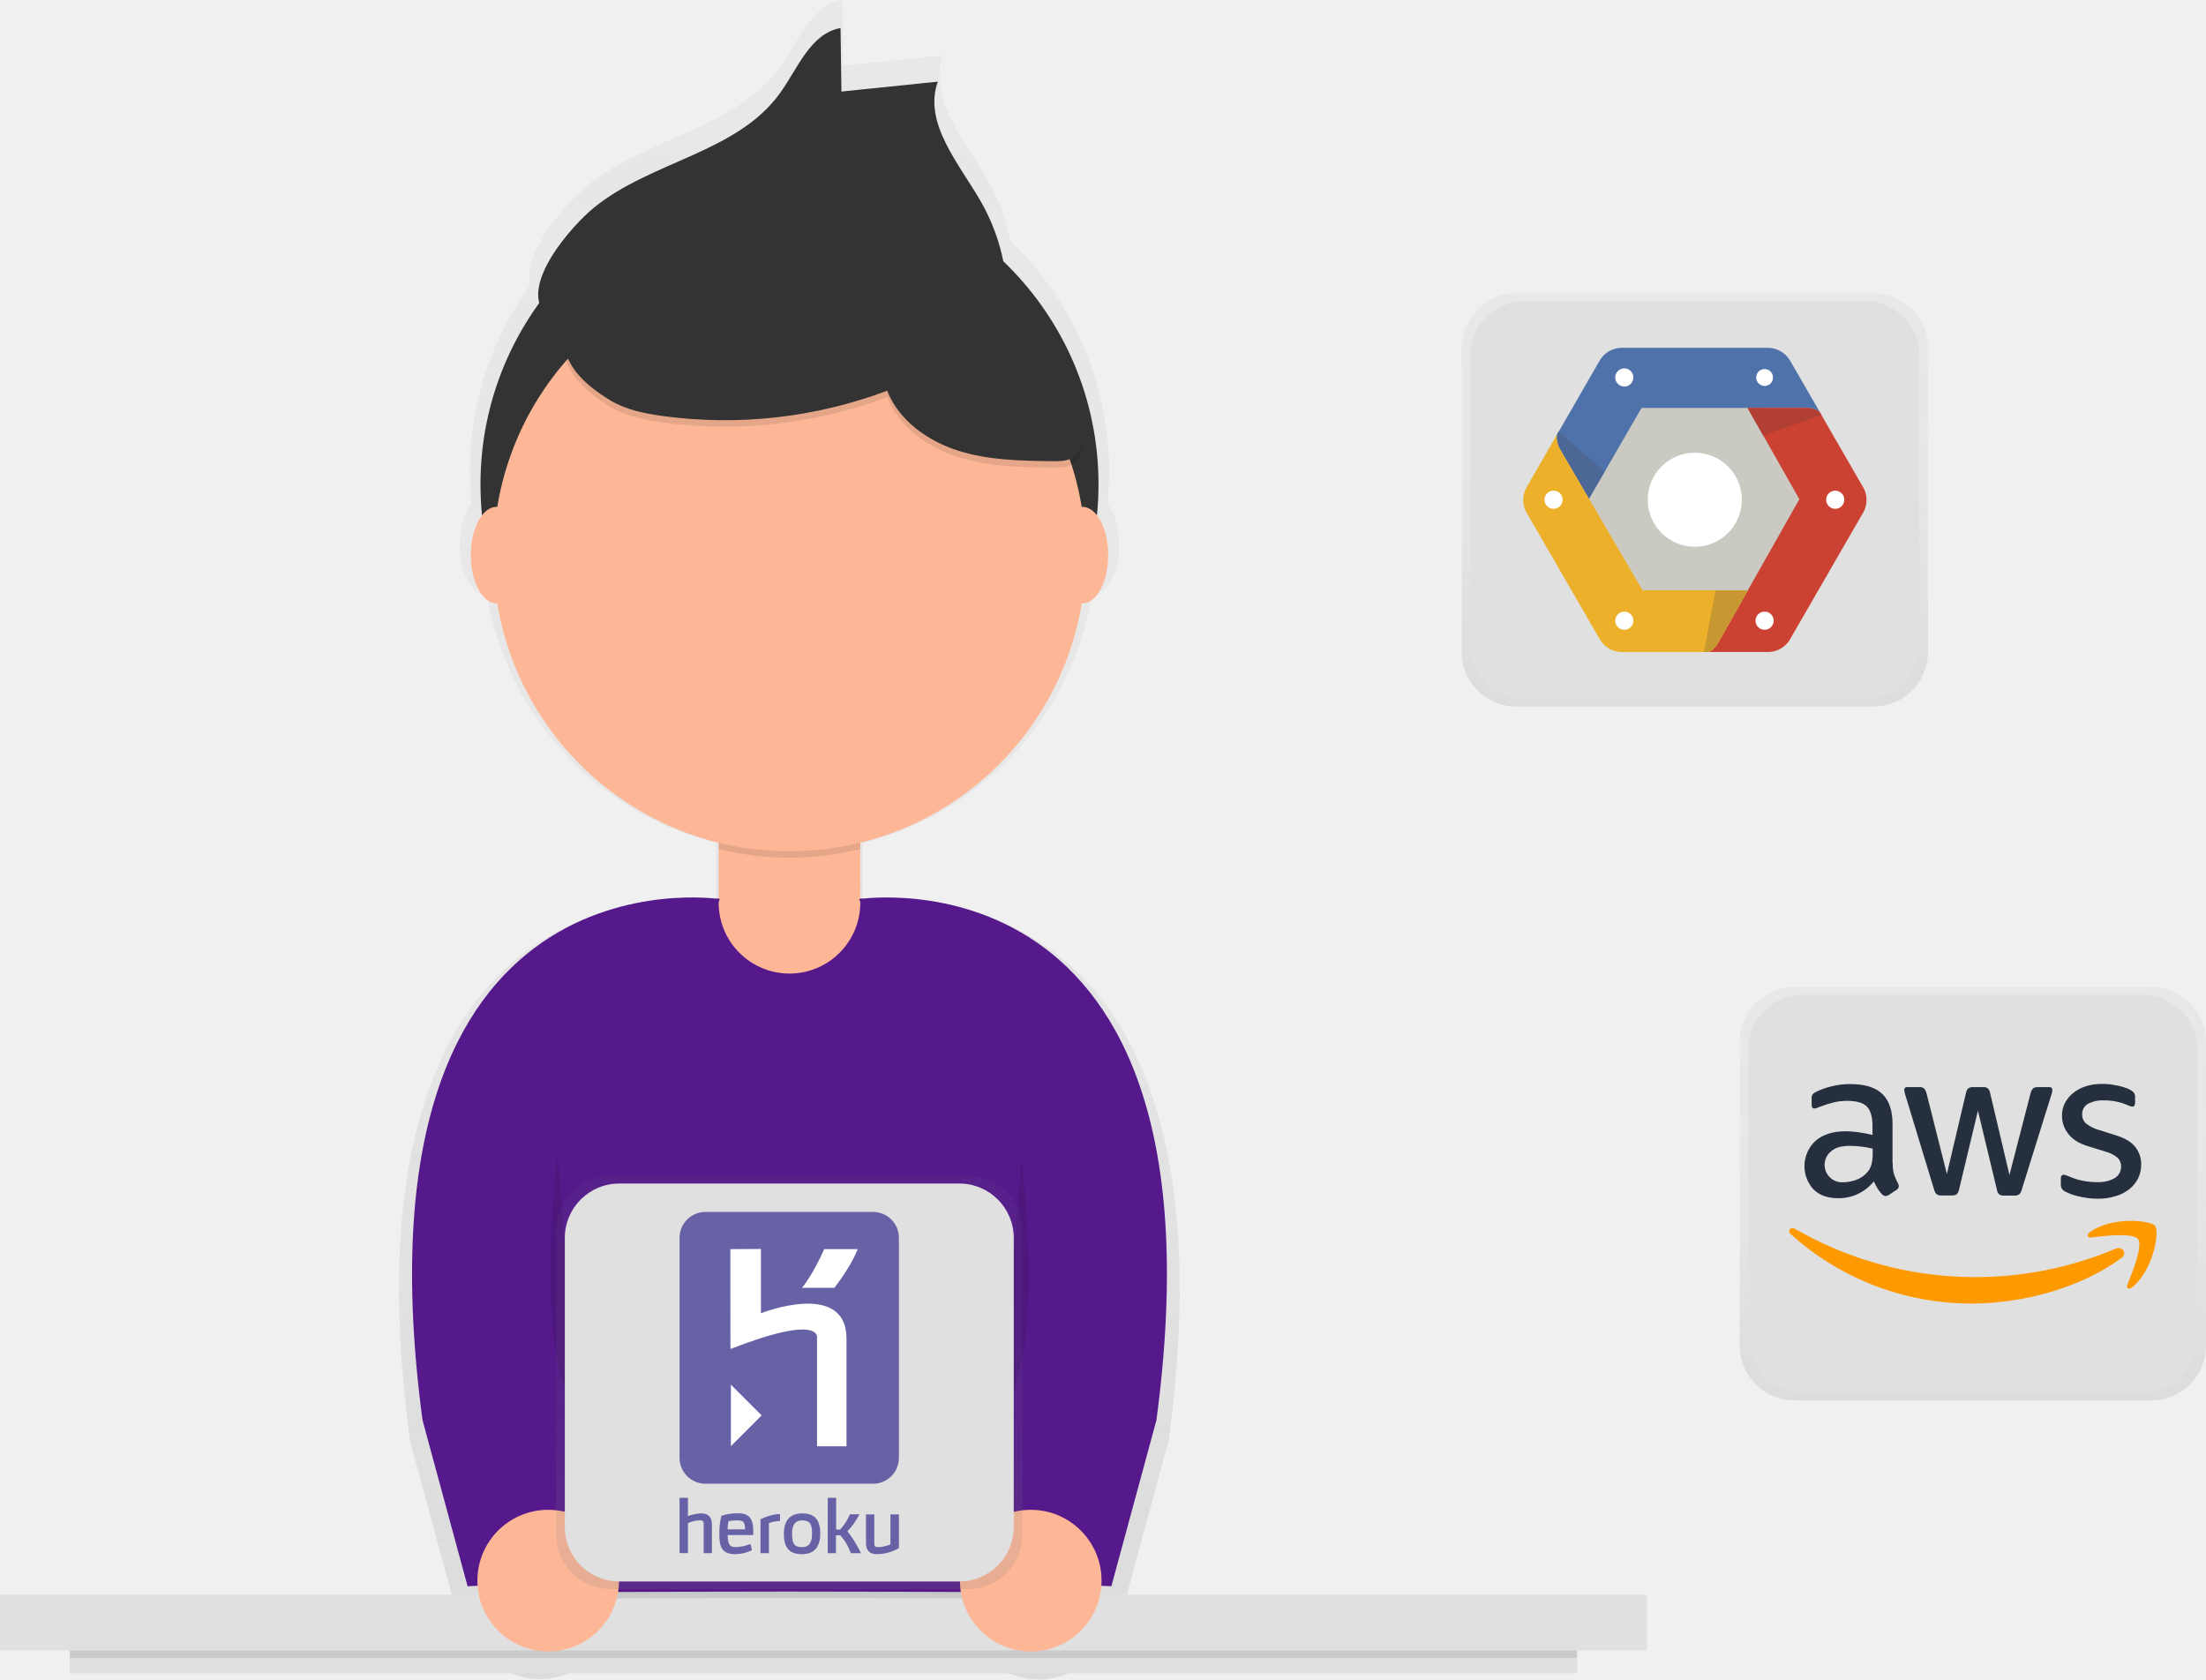
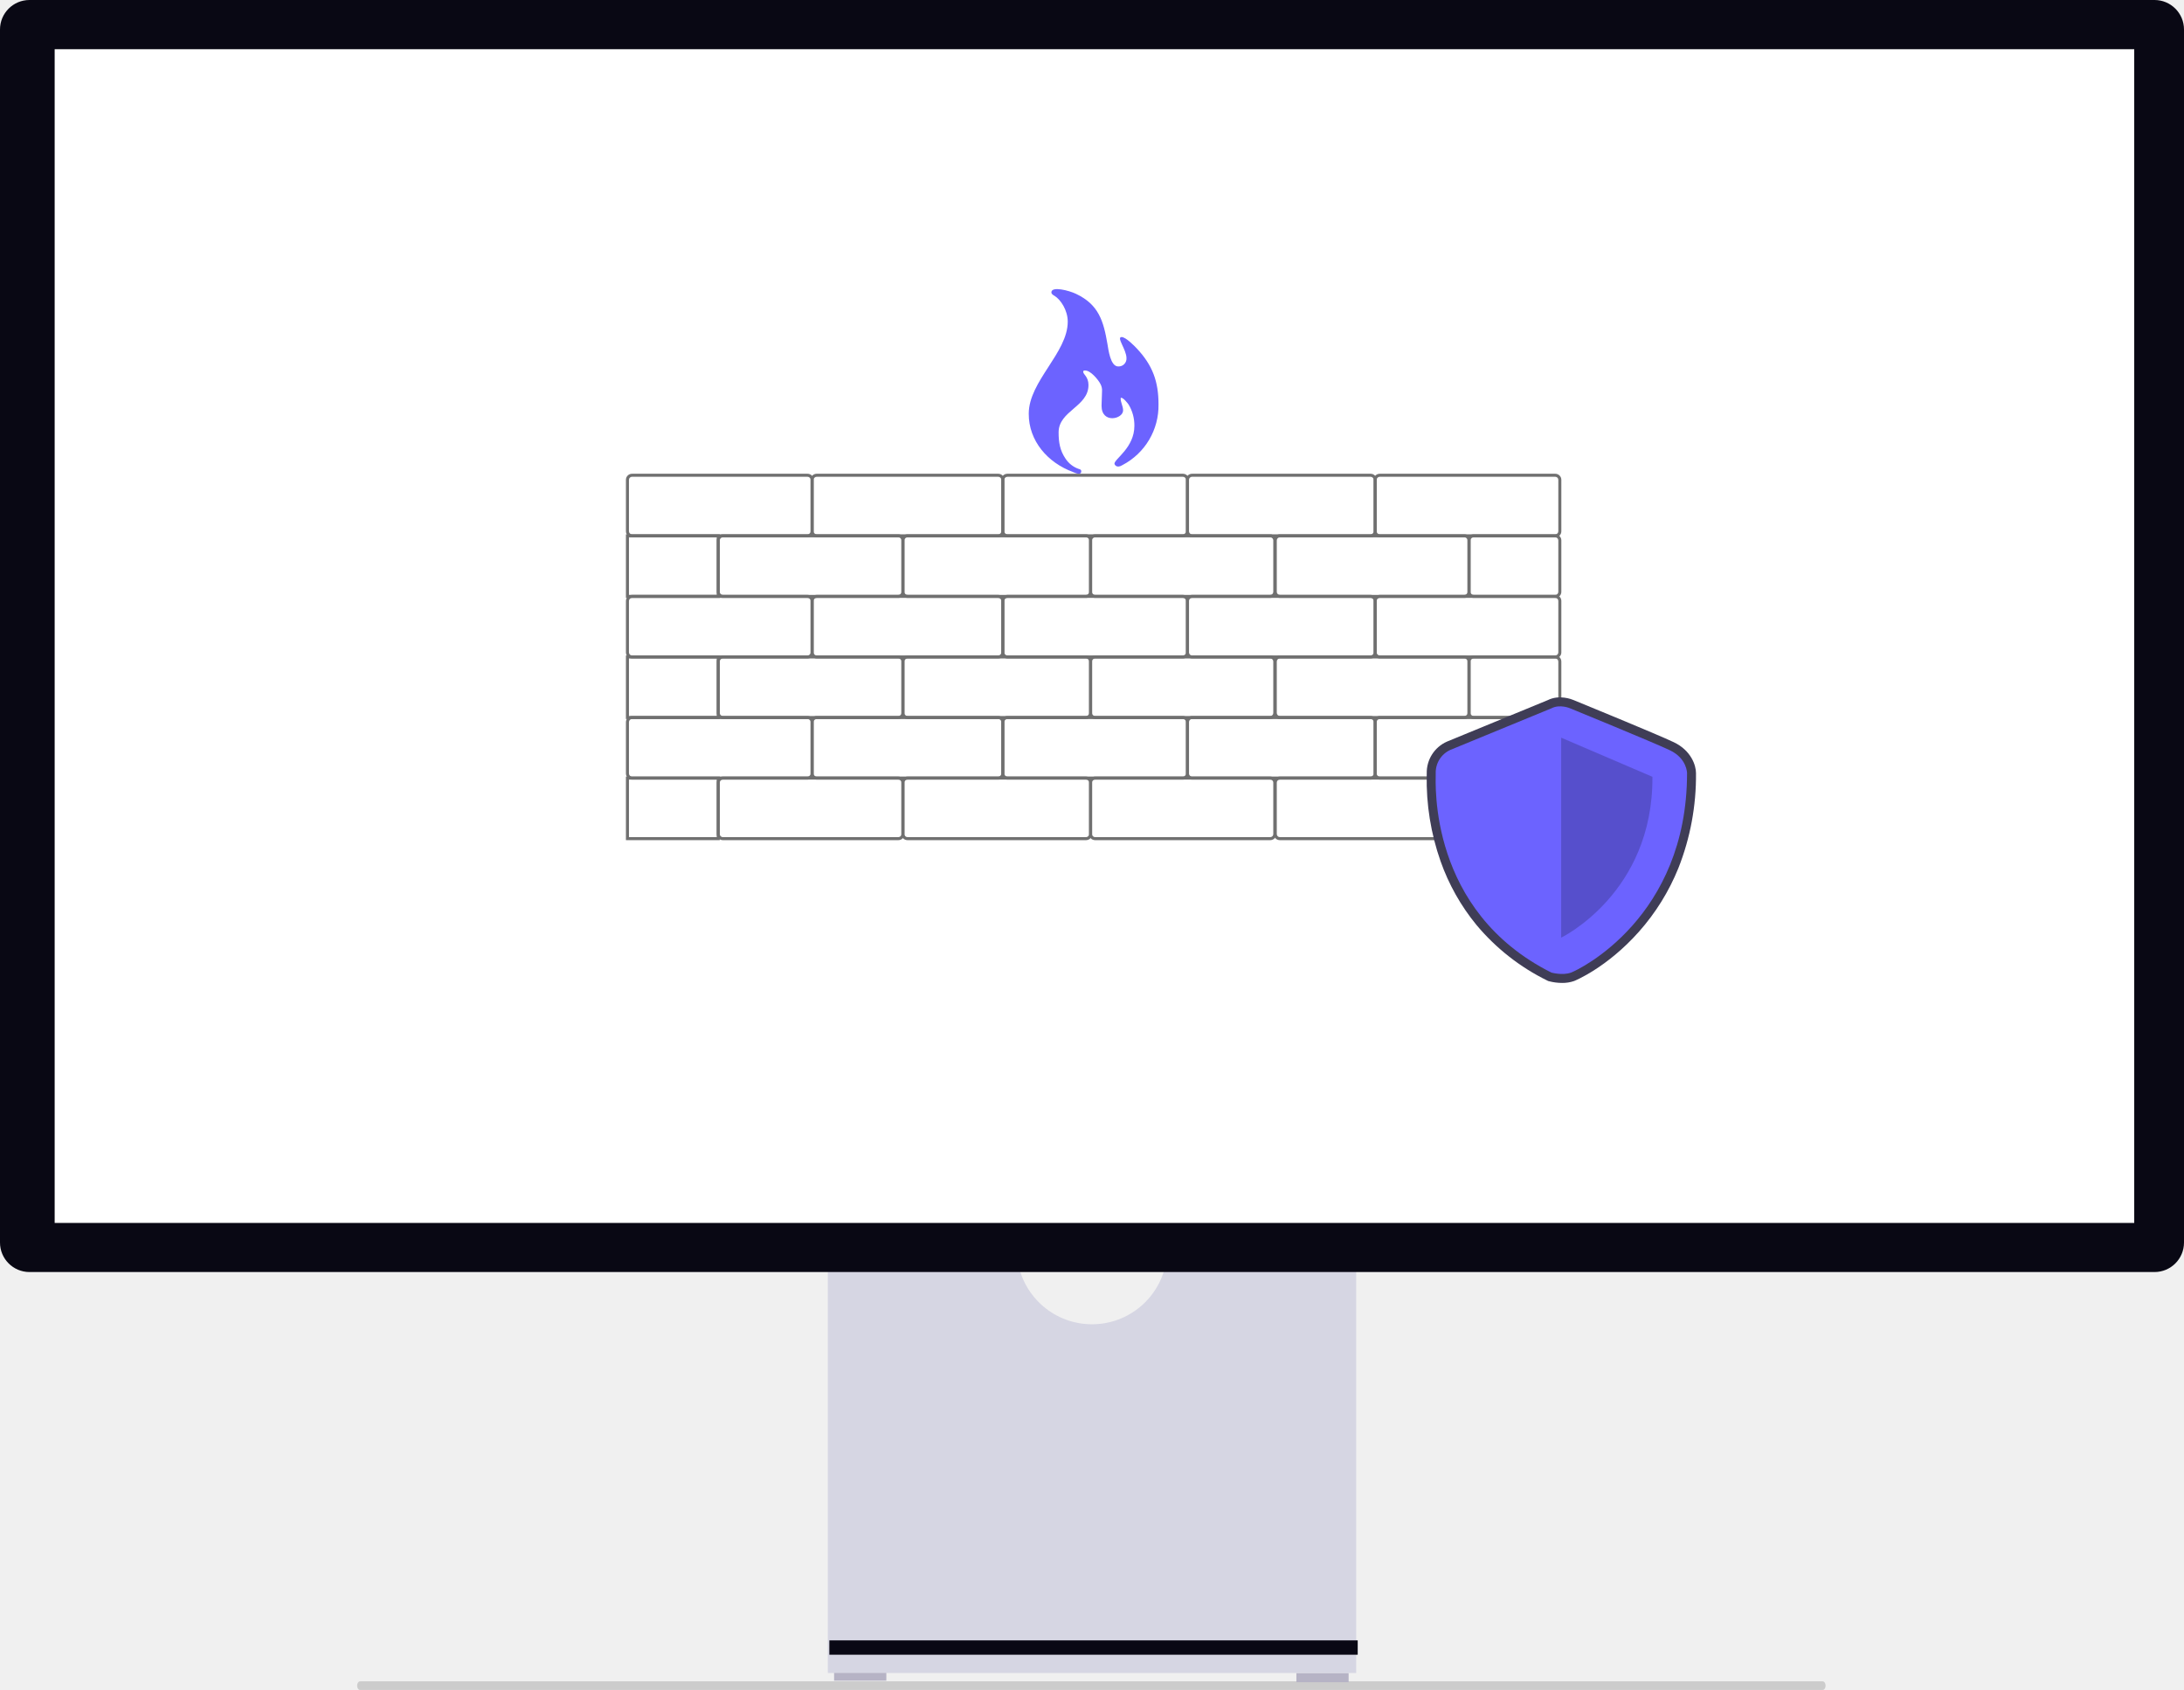
- <svg xmlns="http://www.w3.org/2000/svg" xmlns:xlink="http://www.w3.org/1999/xlink" id="1dff4cb4-53bd-4ffc-acc1-5e8a2ceb72de" width="864.81" height="658.45" data-name="Layer 1" viewBox="0 0 864.81 658.45">
-   <defs>
-     <linearGradient id="e6219774-622b-406f-ae45-f26a74b1f5cd" x1="477.09" x2="477.09" y1="779.22" y2="120.78" gradientUnits="userSpaceOnUse">
-       <stop offset="0" stop-color="gray" stop-opacity=".25" />
-       <stop offset=".54" stop-color="gray" stop-opacity=".12" />
-       <stop offset="1" stop-color="gray" stop-opacity=".1" />
-     </linearGradient>
-     <linearGradient id="2394db48-9094-48a1-80b4-38413320a0c3" x1="309.42" x2="309.42" y1="623" y2="461" xlink:href="#e6219774-622b-406f-ae45-f26a74b1f5cd" />
-     <linearGradient id="894cb520-7283-4f65-92a7-edb841614828" x1="773.42" x2="773.42" y1="549" y2="387" xlink:href="#e6219774-622b-406f-ae45-f26a74b1f5cd" />
-     <linearGradient id="43bfcda2-dcfb-4411-a28b-16db327cb63c" x1="664.42" x2="664.42" y1="277" y2="115" xlink:href="#e6219774-622b-406f-ae45-f26a74b1f5cd" />
-   </defs>
-   <g opacity=".7">
-     <path fill="url(#e6219774-622b-406f-ae45-f26a74b1f5cd)" d="M506.4,473.94l-.59-.14V451.2a120.23,120.23,0,0,0,89.79-97.09l.29,0c5.77,0,10.44-8.77,10.44-19.58,0-6.71-1.8-12.62-4.54-16.15q.62-6.2.63-12.57a125,125,0,0,0-38.62-90.49,80.54,80.54,0,0,0-8.87-23.81c-8.9-15.68-23.71-32-17.67-49l-39.1,4-.36-25.76c-12.2,2.19-17.31,16.33-24.55,26.4-17.41,24.22-52.35,27.59-75.46,46.45-7.85,6.41-25.51,25.9-22.19,38.68a124.75,124.75,0,0,0-23.84,73.53q0,6.36.63,12.57c-2.74,3.53-4.54,9.44-4.54,16.15,0,10.82,4.68,19.58,10.44,19.58l.29,0a120.23,120.23,0,0,0,89.79,97.09v22.6l-.59.14C434.32,472.37,298.48,462,328.27,685.4l18.27,67.36,4.07-.16A28.72,28.72,0,0,0,407,757.71c25.87-.09,55.09-.17,70-.17s44.18.09,70,.17a28.72,28.72,0,0,0,56.44-5.11l4.07.16,18.27-67.36C655.71,462,519.86,472.37,506.4,473.94Z" transform="translate(-167.6 -120.78)" />
+ <svg xmlns="http://www.w3.org/2000/svg" width="799.031" height="618.112" viewBox="0 0 799.031 618.112" role="img" artist="Katerina Limpitsouni" source="https://undraw.co/">
+   <g transform="translate(-560 -231.001)">
+     <path d="M15.18,488.763c0,.872.478,1.573,1.073,1.573h535.1c.6,0,1.073-.7,1.073-1.573s-.478-1.573-1.073-1.573H16.253C15.658,487.191,15.18,487.891,15.18,488.763Z" transform="translate(675.479 358.777)" fill="#ccc" />
+     <rect width="19.105" height="3.371" transform="translate(865.162 842.355)" fill="#b6b3c5" />
+     <rect width="19.105" height="3.371" transform="translate(1034.295 842.916)" fill="#b6b3c5" />
+     <path d="M352.955,370.945a27.529,27.529,0,0,1-54.321,0H229.146V521.536h193.3V370.945H352.955Z" transform="translate(633.721 321.379)" fill="#d6d6e3" />
+     <rect width="193.296" height="5.242" transform="translate(863.43 830.984)" fill="#090814" />
+     <path d="M788.255,487.17H10.776A10.788,10.788,0,0,1,0,476.394V32.688A10.788,10.788,0,0,1,10.776,21.911H788.255a10.789,10.789,0,0,1,10.776,10.776V476.394a10.789,10.789,0,0,1-10.776,10.776Z" transform="translate(560 209.09)" fill="#090814" />
+     <rect width="760.822" height="429.297" transform="translate(580 249)" fill="#fff" />
+     <g transform="translate(0 -26.258)">
+       <g transform="translate(936.379 363)">
+         <path d="M1016.38,526.336c1.115.445,3.043,1.287,3.043-.3,0-.665-.545-.718-1.062-.89a9.477,9.477,0,0,1-4.722-3.755c-2.029-2.995-2.5-5.985-2.5-9.568,0-7.932,10.927-9.367,10.927-17.3,0-3.038-1.914-3.928-1.914-4.784,0-.545.172-.545.718-.545,1.976,0,4.722,3.291,5.559,4.9a4.783,4.783,0,0,1,.593,2.741c0,1.732-.172,3.512-.172,5.262,0,6.674,7.884,4.894,7.884,1.679,0-1.483-.89-2.87-.89-4.306,0-.172,0-.3.177-.3.837,0,2.32,1.914,2.741,2.5a14.7,14.7,0,0,1,2.1,7.76c0,8.009-7.291,12.113-7.291,13.845,0,.244.718,1.914,2.99.479a24.541,24.541,0,0,0,13.127-22.2c0-8.305-2.153-14.261-7.937-20.418-.957-1.014-4.052-4.176-5.559-4.176-2.028,0,1.78,4.6,1.78,7.712a2.87,2.87,0,0,1-3.043,3.038c-2.87,0-3.583-6.277-3.928-8.229-1.435-8.358-3.167-14.386-11.482-18.318-2.569-1.234-9.023-2.918-9.023-.541,0,.593.67,1.009,1.139,1.258,2.272,1.383,4.846,5.291,4.846,9.444,0,11.4-14.266,21.8-14.266,33.665-.048,9.96,6.946,17.945,16.141,21.308Z" transform="translate(-1000.219 -459.422)" fill="#6c63ff" />
+       </g>
+       <g transform="translate(789 430.539)">
+         <path d="M2.215,1.108A1.109,1.109,0,0,0,1.108,2.215V21.043a1.109,1.109,0,0,0,1.108,1.108H66.452a1.109,1.109,0,0,0,1.108-1.108V2.215a1.109,1.109,0,0,0-1.108-1.108H2.215M2.215,0H66.452a2.215,2.215,0,0,1,2.215,2.215V21.043a2.215,2.215,0,0,1-2.215,2.215H2.215A2.215,2.215,0,0,1,0,21.043V2.215A2.215,2.215,0,0,1,2.215,0Z" transform="translate(0 88.603)" fill="#707070" />
+         <path d="M2.215,1.108A1.109,1.109,0,0,0,1.108,2.215V21.043a1.109,1.109,0,0,0,1.108,1.108H68.667a1.109,1.109,0,0,0,1.108-1.108V2.215a1.109,1.109,0,0,0-1.108-1.108H2.215M2.215,0H68.667a2.215,2.215,0,0,1,2.215,2.215V21.043a2.215,2.215,0,0,1-2.215,2.215H2.215A2.215,2.215,0,0,1,0,21.043V2.215A2.215,2.215,0,0,1,2.215,0Z" transform="translate(67.56 88.603)" fill="#707070" />
+         <path d="M2.215,1.108A1.109,1.109,0,0,0,1.108,2.215V21.043a1.109,1.109,0,0,0,1.108,1.108H66.452a1.109,1.109,0,0,0,1.108-1.108V2.215a1.109,1.109,0,0,0-1.108-1.108H2.215M2.215,0H66.452a2.215,2.215,0,0,1,2.215,2.215V21.043a2.215,2.215,0,0,1-2.215,2.215H2.215A2.215,2.215,0,0,1,0,21.043V2.215A2.215,2.215,0,0,1,2.215,0Z" transform="translate(137.334 88.603)" fill="#707070" />
+         <path d="M2.215,1.108A1.109,1.109,0,0,0,1.108,2.215V21.043a1.109,1.109,0,0,0,1.108,1.108H67.56a1.109,1.109,0,0,0,1.108-1.108V2.215A1.109,1.109,0,0,0,67.56,1.108H2.215M2.215,0H67.56a2.215,2.215,0,0,1,2.215,2.215V21.043a2.215,2.215,0,0,1-2.215,2.215H2.215A2.215,2.215,0,0,1,0,21.043V2.215A2.215,2.215,0,0,1,2.215,0Z" transform="translate(204.894 88.603)" fill="#707070" />
+         <path d="M2.215,1.108A1.109,1.109,0,0,0,1.108,2.215V21.043a1.109,1.109,0,0,0,1.108,1.108H66.452a1.109,1.109,0,0,0,1.108-1.108V2.215a1.109,1.109,0,0,0-1.108-1.108H2.215M2.215,0H66.452a2.215,2.215,0,0,1,2.215,2.215V21.043a2.215,2.215,0,0,1-2.215,2.215H2.215A2.215,2.215,0,0,1,0,21.043V2.215A2.215,2.215,0,0,1,2.215,0Z" transform="translate(273.561 88.603)" fill="#707070" />
+         <path d="M2.215,1.108A1.109,1.109,0,0,0,1.108,2.215V21.043a1.109,1.109,0,0,0,1.108,1.108H66.452a1.109,1.109,0,0,0,1.108-1.108V2.215a1.109,1.109,0,0,0-1.108-1.108H2.215M2.215,0H66.452a2.215,2.215,0,0,1,2.215,2.215V21.043a2.215,2.215,0,0,1-2.215,2.215H2.215A2.215,2.215,0,0,1,0,21.043V2.215A2.215,2.215,0,0,1,2.215,0Z" transform="translate(33.226 110.754)" fill="#707070" />
+         <path d="M2.215,1.108A1.109,1.109,0,0,0,1.108,2.215V21.043a1.109,1.109,0,0,0,1.108,1.108H67.56a1.109,1.109,0,0,0,1.108-1.108V2.215A1.109,1.109,0,0,0,67.56,1.108H2.215M2.215,0H67.56a2.215,2.215,0,0,1,2.215,2.215V21.043a2.215,2.215,0,0,1-2.215,2.215H2.215A2.215,2.215,0,0,1,0,21.043V2.215A2.215,2.215,0,0,1,2.215,0Z" transform="translate(100.786 110.754)" fill="#707070" />
+         <path d="M2.174,1.108A1.1,1.1,0,0,0,1.087,2.215V21.043a1.1,1.1,0,0,0,1.087,1.108H66.3a1.1,1.1,0,0,0,1.087-1.108V2.215A1.1,1.1,0,0,0,66.3,1.108H2.174M2.174,0H66.3a2.195,2.195,0,0,1,2.174,2.215V21.043A2.195,2.195,0,0,1,66.3,23.258H2.174A2.195,2.195,0,0,1,0,21.043V2.215A2.195,2.195,0,0,1,2.174,0Z" transform="translate(169.453 110.754)" fill="#707070" />
+         <path d="M1.108,1.108V22.151H33.226V1.108H1.108M0,0H34.334V23.258H0Z" transform="translate(0 110.754)" fill="#707070" />
+         <path d="M2.215,1.108A1.109,1.109,0,0,0,1.108,2.215V21.043a1.109,1.109,0,0,0,1.108,1.108h67.56a1.109,1.109,0,0,0,1.108-1.108V2.215a1.109,1.109,0,0,0-1.108-1.108H2.215M2.215,0h67.56A2.215,2.215,0,0,1,71.99,2.215V21.043a2.215,2.215,0,0,1-2.215,2.215H2.215A2.215,2.215,0,0,1,0,21.043V2.215A2.215,2.215,0,0,1,2.215,0Z" transform="translate(237.013 110.754)" fill="#707070" />
+         <path d="M2.215,1.108A1.109,1.109,0,0,0,1.108,2.215V21.043a1.109,1.109,0,0,0,1.108,1.108h29.9a1.109,1.109,0,0,0,1.108-1.108V2.215a1.109,1.109,0,0,0-1.108-1.108H2.215M2.215,0h29.9a2.215,2.215,0,0,1,2.215,2.215V21.043a2.215,2.215,0,0,1-2.215,2.215H2.215A2.215,2.215,0,0,1,0,21.043V2.215A2.215,2.215,0,0,1,2.215,0Z" transform="translate(307.895 110.754)" fill="#707070" />
+         <path d="M2.215,1.108A1.109,1.109,0,0,0,1.108,2.215V21.043a1.109,1.109,0,0,0,1.108,1.108H66.452a1.109,1.109,0,0,0,1.108-1.108V2.215a1.109,1.109,0,0,0-1.108-1.108H2.215M2.215,0H66.452a2.215,2.215,0,0,1,2.215,2.215V21.043a2.215,2.215,0,0,1-2.215,2.215H2.215A2.215,2.215,0,0,1,0,21.043V2.215A2.215,2.215,0,0,1,2.215,0Z" transform="translate(33.226 66.452)" fill="#707070" />
+         <path d="M2.215,1.108A1.109,1.109,0,0,0,1.108,2.215V21.043a1.109,1.109,0,0,0,1.108,1.108H67.56a1.109,1.109,0,0,0,1.108-1.108V2.215A1.109,1.109,0,0,0,67.56,1.108H2.215M2.215,0H67.56a2.215,2.215,0,0,1,2.215,2.215V21.043a2.215,2.215,0,0,1-2.215,2.215H2.215A2.215,2.215,0,0,1,0,21.043V2.215A2.215,2.215,0,0,1,2.215,0Z" transform="translate(100.786 66.452)" fill="#707070" />
+         <path d="M2.174,1.108A1.1,1.1,0,0,0,1.087,2.215V21.043a1.1,1.1,0,0,0,1.087,1.108H66.3a1.1,1.1,0,0,0,1.087-1.108V2.215A1.1,1.1,0,0,0,66.3,1.108H2.174M2.174,0H66.3a2.195,2.195,0,0,1,2.174,2.215V21.043A2.195,2.195,0,0,1,66.3,23.258H2.174A2.195,2.195,0,0,1,0,21.043V2.215A2.195,2.195,0,0,1,2.174,0Z" transform="translate(169.453 66.452)" fill="#707070" />
+         <path d="M1.108,1.108V22.151H33.226V1.108H1.108M0,0H34.334V23.258H0Z" transform="translate(0 66.452)" fill="#707070" />
+         <path d="M2.215,1.108A1.109,1.109,0,0,0,1.108,2.215V21.043a1.109,1.109,0,0,0,1.108,1.108h67.56a1.109,1.109,0,0,0,1.108-1.108V2.215a1.109,1.109,0,0,0-1.108-1.108H2.215M2.215,0h67.56A2.215,2.215,0,0,1,71.99,2.215V21.043a2.215,2.215,0,0,1-2.215,2.215H2.215A2.215,2.215,0,0,1,0,21.043V2.215A2.215,2.215,0,0,1,2.215,0Z" transform="translate(237.013 66.452)" fill="#707070" />
+         <path d="M2.215,1.108A1.109,1.109,0,0,0,1.108,2.215V21.043a1.109,1.109,0,0,0,1.108,1.108h29.9a1.109,1.109,0,0,0,1.108-1.108V2.215a1.109,1.109,0,0,0-1.108-1.108H2.215M2.215,0h29.9a2.215,2.215,0,0,1,2.215,2.215V21.043a2.215,2.215,0,0,1-2.215,2.215H2.215A2.215,2.215,0,0,1,0,21.043V2.215A2.215,2.215,0,0,1,2.215,0Z" transform="translate(307.895 66.452)" fill="#707070" />
+         <path d="M2.215,1.108A1.109,1.109,0,0,0,1.108,2.215V21.043a1.109,1.109,0,0,0,1.108,1.108H66.452a1.109,1.109,0,0,0,1.108-1.108V2.215a1.109,1.109,0,0,0-1.108-1.108H2.215M2.215,0H66.452a2.215,2.215,0,0,1,2.215,2.215V21.043a2.215,2.215,0,0,1-2.215,2.215H2.215A2.215,2.215,0,0,1,0,21.043V2.215A2.215,2.215,0,0,1,2.215,0Z" transform="translate(0 44.301)" fill="#707070" />
+         <path d="M2.215,1.108A1.109,1.109,0,0,0,1.108,2.215V21.043a1.109,1.109,0,0,0,1.108,1.108H68.667a1.109,1.109,0,0,0,1.108-1.108V2.215a1.109,1.109,0,0,0-1.108-1.108H2.215M2.215,0H68.667a2.215,2.215,0,0,1,2.215,2.215V21.043a2.215,2.215,0,0,1-2.215,2.215H2.215A2.215,2.215,0,0,1,0,21.043V2.215A2.215,2.215,0,0,1,2.215,0Z" transform="translate(67.56 44.301)" fill="#707070" />
+         <path d="M2.215,1.108A1.109,1.109,0,0,0,1.108,2.215V21.043a1.109,1.109,0,0,0,1.108,1.108H66.452a1.109,1.109,0,0,0,1.108-1.108V2.215a1.109,1.109,0,0,0-1.108-1.108H2.215M2.215,0H66.452a2.215,2.215,0,0,1,2.215,2.215V21.043a2.215,2.215,0,0,1-2.215,2.215H2.215A2.215,2.215,0,0,1,0,21.043V2.215A2.215,2.215,0,0,1,2.215,0Z" transform="translate(137.334 44.301)" fill="#707070" />
+         <path d="M2.215,1.108A1.109,1.109,0,0,0,1.108,2.215V21.043a1.109,1.109,0,0,0,1.108,1.108H67.56a1.109,1.109,0,0,0,1.108-1.108V2.215A1.109,1.109,0,0,0,67.56,1.108H2.215M2.215,0H67.56a2.215,2.215,0,0,1,2.215,2.215V21.043a2.215,2.215,0,0,1-2.215,2.215H2.215A2.215,2.215,0,0,1,0,21.043V2.215A2.215,2.215,0,0,1,2.215,0Z" transform="translate(204.894 44.301)" fill="#707070" />
+         <path d="M2.215,1.108A1.109,1.109,0,0,0,1.108,2.215V21.043a1.109,1.109,0,0,0,1.108,1.108H66.452a1.109,1.109,0,0,0,1.108-1.108V2.215a1.109,1.109,0,0,0-1.108-1.108H2.215M2.215,0H66.452a2.215,2.215,0,0,1,2.215,2.215V21.043a2.215,2.215,0,0,1-2.215,2.215H2.215A2.215,2.215,0,0,1,0,21.043V2.215A2.215,2.215,0,0,1,2.215,0Z" transform="translate(273.561 44.301)" fill="#707070" />
+         <path d="M2.215,1.108A1.109,1.109,0,0,0,1.108,2.215V21.043a1.109,1.109,0,0,0,1.108,1.108H66.452a1.109,1.109,0,0,0,1.108-1.108V2.215a1.109,1.109,0,0,0-1.108-1.108H2.215M2.215,0H66.452a2.215,2.215,0,0,1,2.215,2.215V21.043a2.215,2.215,0,0,1-2.215,2.215H2.215A2.215,2.215,0,0,1,0,21.043V2.215A2.215,2.215,0,0,1,2.215,0Z" transform="translate(0 0)" fill="#707070" />
+         <path d="M2.215,1.108A1.109,1.109,0,0,0,1.108,2.215V21.043a1.109,1.109,0,0,0,1.108,1.108H68.667a1.109,1.109,0,0,0,1.108-1.108V2.215a1.109,1.109,0,0,0-1.108-1.108H2.215M2.215,0H68.667a2.215,2.215,0,0,1,2.215,2.215V21.043a2.215,2.215,0,0,1-2.215,2.215H2.215A2.215,2.215,0,0,1,0,21.043V2.215A2.215,2.215,0,0,1,2.215,0Z" transform="translate(67.56 0)" fill="#707070" />
+         <path d="M2.215,1.108A1.109,1.109,0,0,0,1.108,2.215V21.043a1.109,1.109,0,0,0,1.108,1.108H66.452a1.109,1.109,0,0,0,1.108-1.108V2.215a1.109,1.109,0,0,0-1.108-1.108H2.215M2.215,0H66.452a2.215,2.215,0,0,1,2.215,2.215V21.043a2.215,2.215,0,0,1-2.215,2.215H2.215A2.215,2.215,0,0,1,0,21.043V2.215A2.215,2.215,0,0,1,2.215,0Z" transform="translate(137.334 0)" fill="#707070" />
+         <path d="M2.215,1.108A1.109,1.109,0,0,0,1.108,2.215V21.043a1.109,1.109,0,0,0,1.108,1.108H67.56a1.109,1.109,0,0,0,1.108-1.108V2.215A1.109,1.109,0,0,0,67.56,1.108H2.215M2.215,0H67.56a2.215,2.215,0,0,1,2.215,2.215V21.043a2.215,2.215,0,0,1-2.215,2.215H2.215A2.215,2.215,0,0,1,0,21.043V2.215A2.215,2.215,0,0,1,2.215,0Z" transform="translate(204.894 0)" fill="#707070" />
+         <path d="M2.215,1.108A1.109,1.109,0,0,0,1.108,2.215V21.043a1.109,1.109,0,0,0,1.108,1.108H66.452a1.109,1.109,0,0,0,1.108-1.108V2.215a1.109,1.109,0,0,0-1.108-1.108H2.215M2.215,0H66.452a2.215,2.215,0,0,1,2.215,2.215V21.043a2.215,2.215,0,0,1-2.215,2.215H2.215A2.215,2.215,0,0,1,0,21.043V2.215A2.215,2.215,0,0,1,2.215,0Z" transform="translate(273.561 0)" fill="#707070" />
+         <path d="M2.215,1.108A1.109,1.109,0,0,0,1.108,2.215V21.043a1.109,1.109,0,0,0,1.108,1.108H66.452a1.109,1.109,0,0,0,1.108-1.108V2.215a1.109,1.109,0,0,0-1.108-1.108H2.215M2.215,0H66.452a2.215,2.215,0,0,1,2.215,2.215V21.043a2.215,2.215,0,0,1-2.215,2.215H2.215A2.215,2.215,0,0,1,0,21.043V2.215A2.215,2.215,0,0,1,2.215,0Z" transform="translate(33.226 22.151)" fill="#707070" />
+         <path d="M2.215,1.108A1.109,1.109,0,0,0,1.108,2.215V21.043a1.109,1.109,0,0,0,1.108,1.108H67.56a1.109,1.109,0,0,0,1.108-1.108V2.215A1.109,1.109,0,0,0,67.56,1.108H2.215M2.215,0H67.56a2.215,2.215,0,0,1,2.215,2.215V21.043a2.215,2.215,0,0,1-2.215,2.215H2.215A2.215,2.215,0,0,1,0,21.043V2.215A2.215,2.215,0,0,1,2.215,0Z" transform="translate(100.786 22.151)" fill="#707070" />
+         <path d="M2.174,1.108A1.1,1.1,0,0,0,1.087,2.215V21.043a1.1,1.1,0,0,0,1.087,1.108H66.3a1.1,1.1,0,0,0,1.087-1.108V2.215A1.1,1.1,0,0,0,66.3,1.108H2.174M2.174,0H66.3a2.195,2.195,0,0,1,2.174,2.215V21.043A2.195,2.195,0,0,1,66.3,23.258H2.174A2.195,2.195,0,0,1,0,21.043V2.215A2.195,2.195,0,0,1,2.174,0Z" transform="translate(169.453 22.151)" fill="#707070" />
+         <path d="M1.108,1.108V22.151H33.226V1.108H1.108M0,0H34.334V23.258H0Z" transform="translate(0 22.151)" fill="#707070" />
+         <path d="M2.215,1.108A1.109,1.109,0,0,0,1.108,2.215V21.043a1.109,1.109,0,0,0,1.108,1.108h67.56a1.109,1.109,0,0,0,1.108-1.108V2.215a1.109,1.109,0,0,0-1.108-1.108H2.215M2.215,0h67.56A2.215,2.215,0,0,1,71.99,2.215V21.043a2.215,2.215,0,0,1-2.215,2.215H2.215A2.215,2.215,0,0,1,0,21.043V2.215A2.215,2.215,0,0,1,2.215,0Z" transform="translate(237.013 22.151)" fill="#707070" />
+         <path d="M2.215,1.108A1.109,1.109,0,0,0,1.108,2.215V21.043a1.109,1.109,0,0,0,1.108,1.108h29.9a1.109,1.109,0,0,0,1.108-1.108V2.215a1.109,1.109,0,0,0-1.108-1.108H2.215M2.215,0h29.9a2.215,2.215,0,0,1,2.215,2.215V21.043a2.215,2.215,0,0,1-2.215,2.215H2.215A2.215,2.215,0,0,1,0,21.043V2.215A2.215,2.215,0,0,1,2.215,0Z" transform="translate(307.895 22.151)" fill="#707070" />
+       </g>
+       <g transform="translate(1081.962 512.326)">
+         <path d="M541.419,381.044a19.345,19.345,0,0,1-4.8-.62l-.309-.085-.286-.143a79.454,79.454,0,0,1-25.965-20.382,77.158,77.158,0,0,1-13.11-23.279,89.6,89.6,0,0,1-5.067-31.563c0-.225.008-.4.008-.519a12.429,12.429,0,0,1,7.383-11.67c3.432-1.43,34.6-14.231,36.849-15.156,4.241-2.125,8.765-.351,9.489-.041,1.624.664,30.434,12.447,36.659,15.412,6.416,3.055,8.128,8.544,8.128,11.306a92.07,92.07,0,0,1-6.436,34.729,80.418,80.418,0,0,1-14.451,23.289c-11.8,13.276-23.6,17.982-23.711,18.024A12.9,12.9,0,0,1,541.419,381.044Zm-2.775-6.874a10.266,10.266,0,0,0,4.914.013c1.95-.711,11.827-5.833,21.056-16.219,12.752-14.35,19.222-32.389,19.231-53.616-.023-.43-.328-3.5-4.39-5.431-6.105-2.907-36.05-15.152-36.352-15.275l-.083-.035a5.426,5.426,0,0,0-4-.1l-.276.129c-.334.137-33.415,13.724-36.944,15.194a5.887,5.887,0,0,0-3.347,5.617c0,.149,0,.366-.009.647C498.16,319.623,501.521,355.363,538.644,374.171Z" transform="translate(-491.868 -276.597)" fill="#3f3d56" />
+         <path d="M542.966,286.088s-33.382,13.711-36.959,15.2a9.11,9.11,0,0,0-5.365,8.644c0,3.577-2.683,50.247,42.324,72.812,0,0,4.085,1.13,7.184,0s42.443-20.206,42.443-72.961c0,0,0-5.365-6.259-8.346s-36.521-15.35-36.521-15.35S546.1,284.449,542.966,286.088Z" transform="translate(-497.336 -282.079)" fill="#6c63ff" />
+         <path d="M623.248,315.954V389.1s33.68-16.212,33.382-58.834Z" transform="translate(-574.043 -301.215)" opacity="0.2" />
+       </g>
+     </g>
  </g>
-   <rect width="645.61" height="21.88" y="625.16" fill="#e0e0e0" />
-   <rect width="590.89" height="8.95" x="27.36" y="647.05" fill="#e0e0e0" />
-   <rect width="590.89" height="2.98" x="27.36" y="647.05" opacity=".1" />
-   <path d="M361,747.61s86.63-.34,116.09-.34,116.09.34,116.09.34V735H361Z" opacity=".1" transform="translate(-167.6 -120.78)" />
-   <path fill="#55198b" d="M593.19,745.08s-86.63-.34-116.09-.34-116.09.34-116.09.34V585.74A116.09,116.09,0,0,1,477.09,469.65h0A116.09,116.09,0,0,1,593.19,585.74Z" transform="translate(-167.6 -120.78)" />
-   <path fill="#fdb797" d="M298.5,290.83h22a16.76,16.76,0,0,1,16.76,16.76v46.33a27.76,27.76,0,0,1-27.76,27.76h0a27.76,27.76,0,0,1-27.76-27.76V307.59A16.76,16.76,0,0,1,298.5,290.83Z" />
-   <path d="M449.33,453.67a116.17,116.17,0,0,0,55.52,0V414.13H449.33Z" opacity=".1" transform="translate(-167.6 -120.78)" />
-   <circle cx="309.5" cy="189.88" r="121.14" fill="#333" />
-   <circle cx="309.5" cy="217.64" r="116.09" fill="#fdb797" />
-   <path fill="#333" d="M400.44,202.19c22.33-18.23,56.11-21.48,72.94-44.9,7-9.73,11.93-23.4,23.73-25.52l.35,24.9,37.79-3.88c-5.83,16.42,8.48,32.23,17.08,47.38a77.93,77.93,0,0,1,10.09,36.68c-13.12,7.88-29.39-.72-44-5.31-14.2-4.46-29.29-4.92-44.17-5.34-7.63-.22-15.35-.42-22.8,1.25-6.53,1.47-12.64,4.34-18.82,6.93-10.05,4.21-41.79,20.09-51.13,9.85C370.92,232.62,391.82,209.23,400.44,202.19Z" transform="translate(-167.6 -120.78)" />
-   <path d="M406.75,280.2c6.16,3.73,13.4,5.2,20.53,6.18a180.86,180.86,0,0,0,88.11-9.9c4.6,11.66,15.83,19.67,27.77,23.48s24.69,4,37.22,4.15c2.76,0,5.72,0,8-1.53,5.58-3.77,2.88-12.4-.37-18.3L571.84,255c-4.78-8.66-9.7-17.5-17.1-24.06-9.28-8.21-21.6-12.06-33.75-14.49a190.34,190.34,0,0,0-86.64,2.89C404.13,227.47,365.31,255.12,406.75,280.2Z" opacity=".1" transform="translate(-167.6 -120.78)" />
-   <path fill="#333" d="M406.75,277.68c6.16,3.73,13.4,5.2,20.53,6.18a180.86,180.86,0,0,0,88.11-9.9c4.6,11.66,15.83,19.67,27.77,23.48s24.69,4,37.22,4.15c2.76,0,5.72,0,8-1.53,5.58-3.77,2.88-12.4-.37-18.3l-16.17-29.32c-4.78-8.66-9.7-17.5-17.1-24.06-9.28-8.21-21.6-12.06-33.75-14.49a190.34,190.34,0,0,0-86.64,2.89C404.13,224.94,365.31,252.59,406.75,277.68Z" transform="translate(-167.6 -120.78)" />
-   <ellipse cx="424.33" cy="217.64" fill="#fdb797" rx="10.1" ry="18.93" />
-   <ellipse cx="194.67" cy="217.64" fill="#fdb797" rx="10.1" ry="18.93" />
-   <path fill="#55198b" d="M504.39,473.27S651.23,450.4,620.95,677.54l-17.66,65.11-50.48-2s32.81-75.71,12.62-126.19S504.39,473.27,504.39,473.27Z" transform="translate(-167.6 -120.78)" />
-   <path fill="#55198b" d="M449.8,473.27S303,450.4,333.24,677.54l17.66,65.11,50.48-2s-32.81-75.71-12.62-126.19S449.8,473.27,449.8,473.27Z" transform="translate(-167.6 -120.78)" />
-   <path d="M386.24,573.36s-10.1,78,7.57,100.71" opacity=".1" transform="translate(-167.6 -120.78)" />
-   <path d="M567.95,575.36s10.1,76-7.57,98.71" opacity=".1" transform="translate(-167.6 -120.78)" />
-   <circle cx="404.08" cy="619.68" r="27.76" fill="#fdb797" />
-   <circle cx="214.91" cy="619.68" r="27.76" fill="#fdb797" />
-   <g opacity=".7">
-     <rect width="182.77" height="162" x="218.04" y="461" fill="url(#2394db48-9094-48a1-80b4-38413320a0c3)" rx="21.34" ry="21.34" />
-   </g>
-   <rect width="176" height="156" x="221.42" y="464" fill="#e0e0e0" rx="21.34" ry="21.34" />
-   <path fill="#6762a6" d="M443.45,729.71V718a1.16,1.16,0,0,0-1.32-1.18,12.53,12.53,0,0,0-4.83,1.07v11.79H434V708h3.29v7.16a15.7,15.7,0,0,1,5.29-1.07c3,0,4.11,1.84,4.11,4.36v11.25h-3.26Zm9.41-7.08c.11,3.92.88,4.69,3.29,4.69a17,17,0,0,0,5.68-1.26l.55,2.47a15.37,15.37,0,0,1-6.44,1.56c-5.49,0-6.34-3-6.34-7.82a26.07,26.07,0,0,1,.82-7.21,18.82,18.82,0,0,1,6.61-1c4.5,0,5.87,2.5,5.87,6.86v1.67h-10Zm4.17-5.79a22.05,22.05,0,0,0-3.84.27,17.45,17.45,0,0,0-.36,3.24h6.86c0-2.28-.41-3.51-2.66-3.51Zm12,1.07v11.79h-3.29V716.43a19,19,0,0,1,7.63-2.11v2.74a14,14,0,0,0-4.33.85Zm13,12.18c-4.91,0-7.13-2.41-7.13-7.93,0-5.84,2.93-8.06,7.13-8.06,4.91,0,7.13,2.41,7.13,7.93,0,5.84-2.94,8.06-7.13,8.06Zm0-13.25c-2.52,0-3.92,1.45-3.92,5.32,0,4.22,1.18,5.16,3.92,5.16,2.52,0,3.92-1.43,3.92-5.29,0-4.22-1.18-5.18-3.92-5.18Zm23,12.86h-3.87a21.44,21.44,0,0,0-4.11-7h-1.73v7H492.1V708h3.29v12.45h1.54a20,20,0,0,0,3.87-6h3.7a25.74,25.74,0,0,1-4.69,6.64,46.5,46.5,0,0,1,5.29,8.58Zm6.17.38c-3,0-4.11-1.84-4.11-4.36V714.49h3.26v11.66a1.16,1.16,0,0,0,1.32,1.18,13.31,13.31,0,0,0,5-1.07V714.49H520v13.22A17.45,17.45,0,0,1,511.27,730.09Zm-1.45-27.61H444.18A10.16,10.16,0,0,1,434,692.32V606.07a10.16,10.16,0,0,1,10.16-10.16h65.63A10.17,10.17,0,0,1,520,606.07v86.25a10.16,10.16,0,0,1-10.17,10.16Z" transform="translate(-167.6 -120.78)" />
-   <path fill="#fff" d="M487.89,687.82V645.5s2.75-10.13-33.91,4.14c-.07.18-.07-39.14-.07-39.14l12-.07v25.19s33.54-13.21,33.54,10v42.18H487.89Zm6.83-62.15H482c4.57-5.59,8.71-15.17,8.71-15.17h13.14s-2.25,6.24-9.15,15.17Zm-40.59,62.07v-24.1l12.05,12.05-12.05,12.05Z" transform="translate(-167.6 -120.78)" />
-   <g opacity=".7">
-     <rect width="182.77" height="162" x="682.04" y="387" fill="url(#894cb520-7283-4f65-92a7-edb841614828)" rx="21.34" ry="21.34" />
-   </g>
-   <rect width="176" height="156" x="685.42" y="390" fill="#e0e0e0" rx="21.34" ry="21.34" />
-   <path fill="#252f3e" d="M909.6,577a14.49,14.49,0,0,0,.53,4.26,25.64,25.64,0,0,0,1.53,3.45,2.08,2.08,0,0,1,.34,1.1,1.9,1.9,0,0,1-.91,1.44l-3,2a2.3,2.3,0,0,1-1.25.43,2.2,2.2,0,0,1-1.44-.67,14.82,14.82,0,0,1-1.72-2.25c-.48-.81-1-1.72-1.48-2.83a17.69,17.69,0,0,1-14.08,6.61c-4,0-7.23-1.15-9.58-3.45a13.51,13.51,0,0,1,.81-19.06c2.92-2.49,6.8-3.74,11.73-3.74a37.92,37.92,0,0,1,5.08.38c1.77.24,3.59.62,5.51,1.05v-3.5c0-3.64-.77-6.18-2.25-7.66s-4.12-2.2-7.81-2.2a21.79,21.79,0,0,0-5.17.62,38.16,38.16,0,0,0-5.17,1.63,13.74,13.74,0,0,1-1.68.62,2.94,2.94,0,0,1-.77.14c-.67,0-1-.48-1-1.48v-2.35a3,3,0,0,1,.34-1.68,3.59,3.59,0,0,1,1.34-1,27.57,27.57,0,0,1,6-2.16,29,29,0,0,1,7.47-.91c5.7,0,9.87,1.29,12.55,3.88s4,6.51,4,11.78V577Zm-19.44,7.28a15.52,15.52,0,0,0,4.93-.86,10.67,10.67,0,0,0,4.55-3.07,7.6,7.6,0,0,0,1.63-3.07,17.19,17.19,0,0,0,.48-4.17v-2a40,40,0,0,0-4.41-.81,36.09,36.09,0,0,0-4.5-.29c-3.21,0-5.56.62-7.14,1.92a6.84,6.84,0,0,0,4.45,12.36Zm38.46,5.17a2.67,2.67,0,0,1-1.82-.48,3.9,3.9,0,0,1-1-1.87l-11.25-37a8.39,8.39,0,0,1-.43-1.92,1.05,1.05,0,0,1,1.15-1.2h4.69a2.65,2.65,0,0,1,1.87.48,3.92,3.92,0,0,1,1,1.87l8,31.71,7.47-31.71a3.36,3.36,0,0,1,.91-1.87,3.29,3.29,0,0,1,1.92-.48h3.83a2.88,2.88,0,0,1,1.92.48,3.23,3.23,0,0,1,.91,1.87l7.57,32.09,8.29-32.09a4.11,4.11,0,0,1,1-1.87,3.12,3.12,0,0,1,1.87-.48h4.45a1.06,1.06,0,0,1,1.2,1.2,4.78,4.78,0,0,1-.1.77,6.81,6.81,0,0,1-.34,1.2l-11.54,37a3.67,3.67,0,0,1-1,1.87,3.06,3.06,0,0,1-1.82.48h-4.12a2.88,2.88,0,0,1-1.92-.48,3.4,3.4,0,0,1-.91-1.92l-7.42-30.89-7.38,30.84a3.74,3.74,0,0,1-.91,1.92,3,3,0,0,1-1.92.48Zm61.54,1.29a31.69,31.69,0,0,1-7.38-.86,21.79,21.79,0,0,1-5.51-1.92,3.45,3.45,0,0,1-1.48-1.34,3.38,3.38,0,0,1-.29-1.34v-2.44c0-1,.38-1.48,1.1-1.48a2.71,2.71,0,0,1,.86.14c.29.1.72.29,1.2.48a26.05,26.05,0,0,0,5.27,1.68,28.76,28.76,0,0,0,5.7.57,12.92,12.92,0,0,0,7-1.58,5.16,5.16,0,0,0,2.49-4.55,4.66,4.66,0,0,0-1.29-3.35,12,12,0,0,0-4.84-2.49L986,570.1c-3.5-1.1-6.08-2.73-7.66-4.89a11.41,11.41,0,0,1-2.39-6.94,10.66,10.66,0,0,1,1.29-5.32,12.31,12.31,0,0,1,3.45-3.93,15.2,15.2,0,0,1,5-2.49,20.87,20.87,0,0,1,6-.81,24,24,0,0,1,3.21.19c1.1.14,2.11.34,3.11.53s1.87.48,2.73.77a10.45,10.45,0,0,1,2,.86,4.14,4.14,0,0,1,1.44,1.2,2.58,2.58,0,0,1,.43,1.58v2.25c0,1-.38,1.53-1.1,1.53a5,5,0,0,1-1.82-.57,21.91,21.91,0,0,0-9.2-1.87,12.36,12.36,0,0,0-6.37,1.34,4.62,4.62,0,0,0-2.25,4.26,4.52,4.52,0,0,0,1.44,3.4,14.31,14.31,0,0,0,5.27,2.63l6.8,2.16c3.45,1.1,5.94,2.63,7.42,4.6a10.84,10.84,0,0,1,2.2,6.71,12.31,12.31,0,0,1-1.25,5.56,12.88,12.88,0,0,1-3.5,4.21,15.44,15.44,0,0,1-5.32,2.68,22.77,22.77,0,0,1-6.85,1Z" transform="translate(-167.6 -120.78)" />
-   <path fill="#f90" d="M999.21,614c-15.76,11.64-38.65,17.82-58.33,17.82a105.53,105.53,0,0,1-71.22-27.16c-1.48-1.34-.14-3.16,1.63-2.11a141.44,141.44,0,0,0,125.62,7.81c2.63-1.2,4.89,1.72,2.3,3.64Z" transform="translate(-167.6 -120.78)" />
-   <path fill="#f90" d="M1005.77,606.55c-2-2.59-13.31-1.25-18.44-.62-1.53.19-1.77-1.15-.38-2.16,9-6.32,23.8-4.5,25.53-2.39s-.48,17-8.91,24c-1.29,1.1-2.54.53-2-.91C1003.52,619.76,1007.78,609.08,1005.77,606.55Z" transform="translate(-167.6 -120.78)" />
-   <g opacity=".7">
-     <rect width="182.77" height="162" x="573.04" y="115" fill="url(#43bfcda2-dcfb-4411-a28b-16db327cb63c)" rx="21.34" ry="21.34" />
-   </g>
-   <rect width="176" height="156" x="576.42" y="118" fill="#e0e0e0" rx="21.34" ry="21.34" />
-   <path fill="#cac9c2" d="M807.53,357.41l-23.66-41,23.66-41h47.31l23.66,41-23.66,41H807.53" transform="translate(-167.6 -120.78)" />
-   <path fill="#fff" d="M832,335.14a18.44,18.44,0,1,1,18.44-18.44A18.46,18.46,0,0,1,832,335.14" transform="translate(-167.6 -120.78)" />
-   <path fill="#5072aa" d="M869.08,261.72a10.13,10.13,0,0,0-7.91-4.57h-58.3a10.13,10.13,0,0,0-7.91,4.57l-17,29.5a9.69,9.69,0,0,0,1.06,5.35l11.53,19.71,20.58-35.56h65.06a9.5,9.5,0,0,1,4.76,1.5l-11.84-20.51" transform="translate(-167.6 -120.78)" />
-   <path fill="#4d6796" d="M778.67,289.94l-.75,1.29a9.7,9.7,0,0,0,1.06,5.35l11.53,19.71,6.13-10.6-18-15.76" transform="translate(-167.6 -120.78)" />
-   <path fill="#fff" d="M804.37,272.32a3.56,3.56,0,1,1,3.56-3.56,3.56,3.56,0,0,1-3.56,3.56m58.3-3.56a3.29,3.29,0,1,1-6.59.08s0-.06,0-.08a3.29,3.29,0,0,1,6.59,0Z" transform="translate(-167.6 -120.78)" />
-   <path fill="#cc4232" d="M898.22,312.21l-17.31-30a9.5,9.5,0,0,0-4.76-1.5H852.7L873,316.49l-32.12,56.75a9.28,9.28,0,0,1-3.3,3.16h23.6a10.13,10.13,0,0,0,7.91-4.57l29.15-50.49a10.12,10.12,0,0,0,0-9.13" transform="translate(-167.6 -120.78)" />
-   <path fill="#b23f33" d="M881.7,283.58l-.78-1.35a9.49,9.49,0,0,0-4.76-1.5H852.7l6.11,10.76,22.89-7.92" transform="translate(-167.6 -120.78)" />
-   <path fill="#fff" d="M859.37,367.68a3.56,3.56,0,1,1,3.56-3.56,3.56,3.56,0,0,1-3.56,3.56m27.69-47.42a3.56,3.56,0,1,1,3.56-3.56,3.56,3.56,0,0,1-3.56,3.56" transform="translate(-167.6 -120.78)" />
-   <path fill="#ecb02a" d="M811.55,352.26,779,296.58a9.7,9.7,0,0,1-1.06-5.35l-12.11,21a10.13,10.13,0,0,0,0,9.13L795,371.83a10.13,10.13,0,0,0,7.91,4.56h34.69a9.28,9.28,0,0,0,3.3-3.16l11.88-21H811.55" transform="translate(-167.6 -120.78)" />
-   <path fill="#c79732" d="M835.59,376.4h2a9.27,9.27,0,0,0,3.3-3.16l11.88-21H840.14l-4.55,24.14" transform="translate(-167.6 -120.78)" />
-   <path fill="#fff" d="M804.37,367.68a3.56,3.56,0,1,1,3.56-3.56,3.56,3.56,0,0,1-3.56,3.56m-27.74-47.42a3.56,3.56,0,1,1,3.56-3.56,3.56,3.56,0,0,1-3.56,3.56" transform="translate(-167.6 -120.78)" />
</svg>
